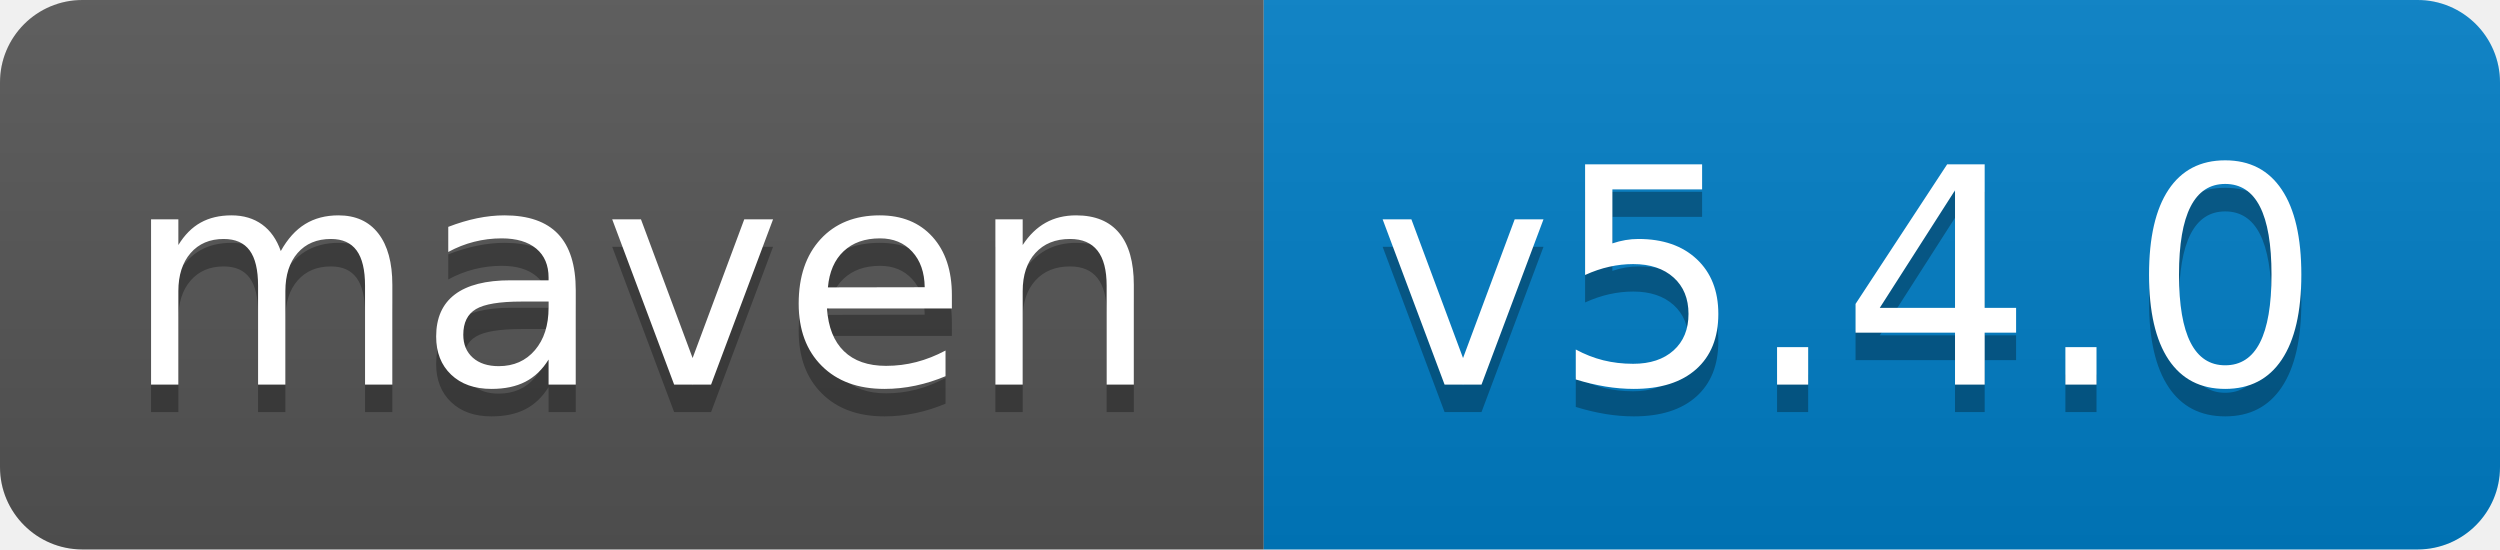
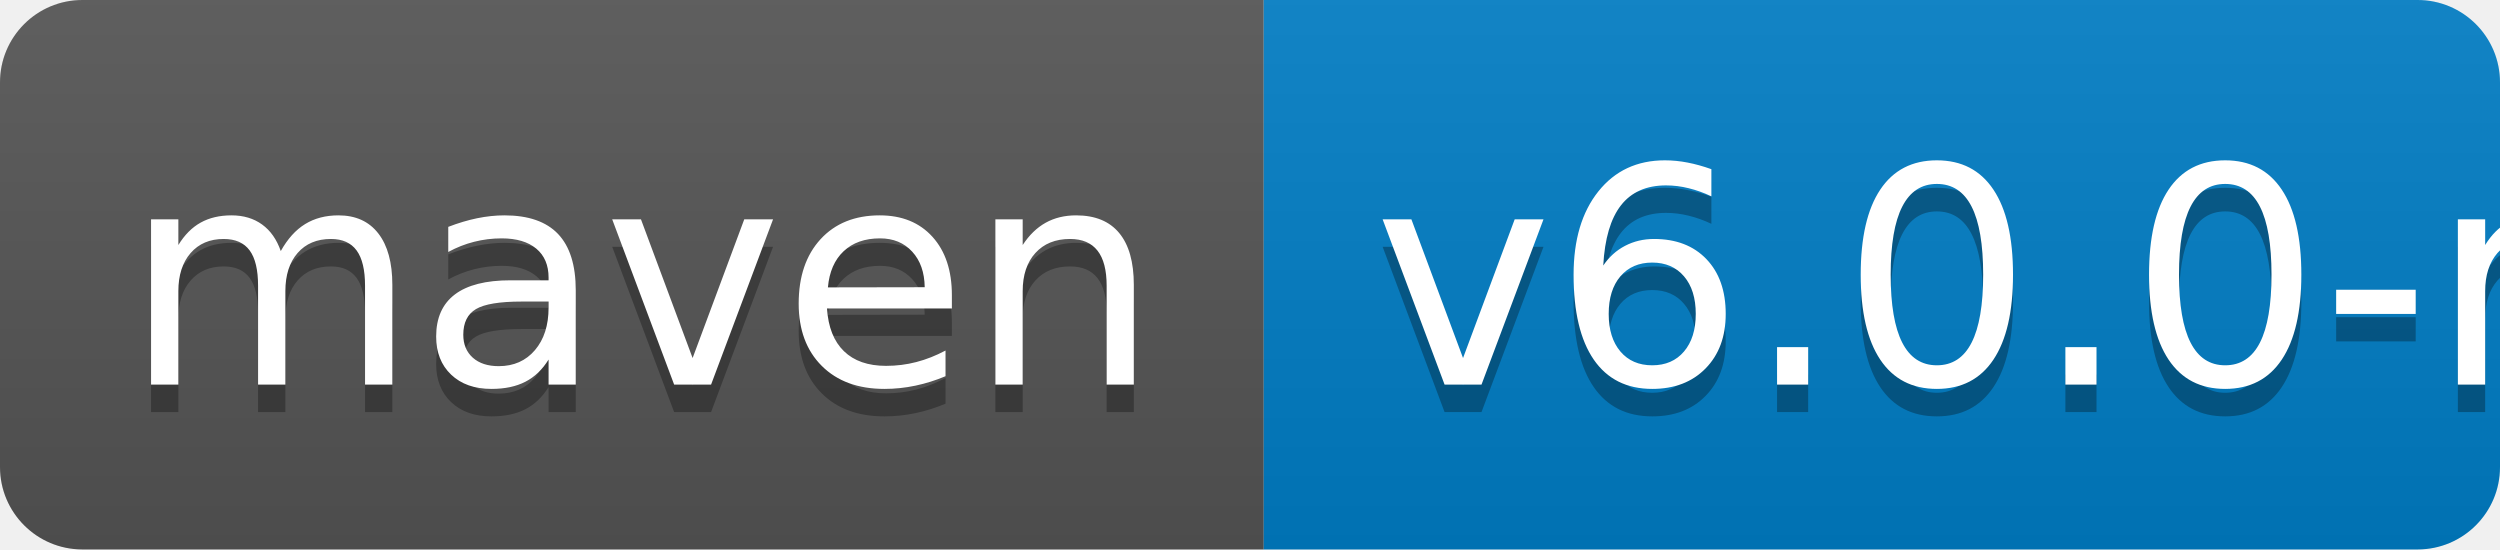
<svg xmlns="http://www.w3.org/2000/svg" width="91" height="20">
  <linearGradient id="s" x2="0" y2="100%">
    <stop offset="0" stop-color="#bbb" stop-opacity=".1" />
    <stop offset="1" stop-opacity=".1" />
  </linearGradient>
  <clipPath id="r">
    <rect width="91" height="20" rx="3" fill="#fff" />
  </clipPath>
  <g clip-path="url(#r)">
    <rect width="46" height="20" fill="#555" />
    <rect x="46" width="45" height="20" fill="#007ec6" />
    <rect width="91" height="20" fill="url(#s)" />
  </g>
  <g fill="#fff" font-family="Verdana,Geneva,DejaVu Sans,sans-serif" text-rendering="geometricPrecision" font-size="110">
    <text x="45" y="150" fill="#010101" fill-opacity=".3" transform="scale(.1)" textLength="360">maven</text>
    <text x="45" y="140" transform="scale(.1)" textLength="360">maven</text>
-     <text x="500" y="150" fill="#010101" fill-opacity=".3" transform="scale(.1)" textLength="350">v5.4.0</text>
-     <text x="500" y="140" transform="scale(.1)" textLength="350">v5.4.0</text>
+     <text x="500" y="150" fill="#010101" fill-opacity=".3" transform="scale(.1)" textLength="350">v6.0.0-m.0</text>
+     <text x="500" y="140" transform="scale(.1)" textLength="350">v6.0.0-m.0</text>
  </g>
</svg>
